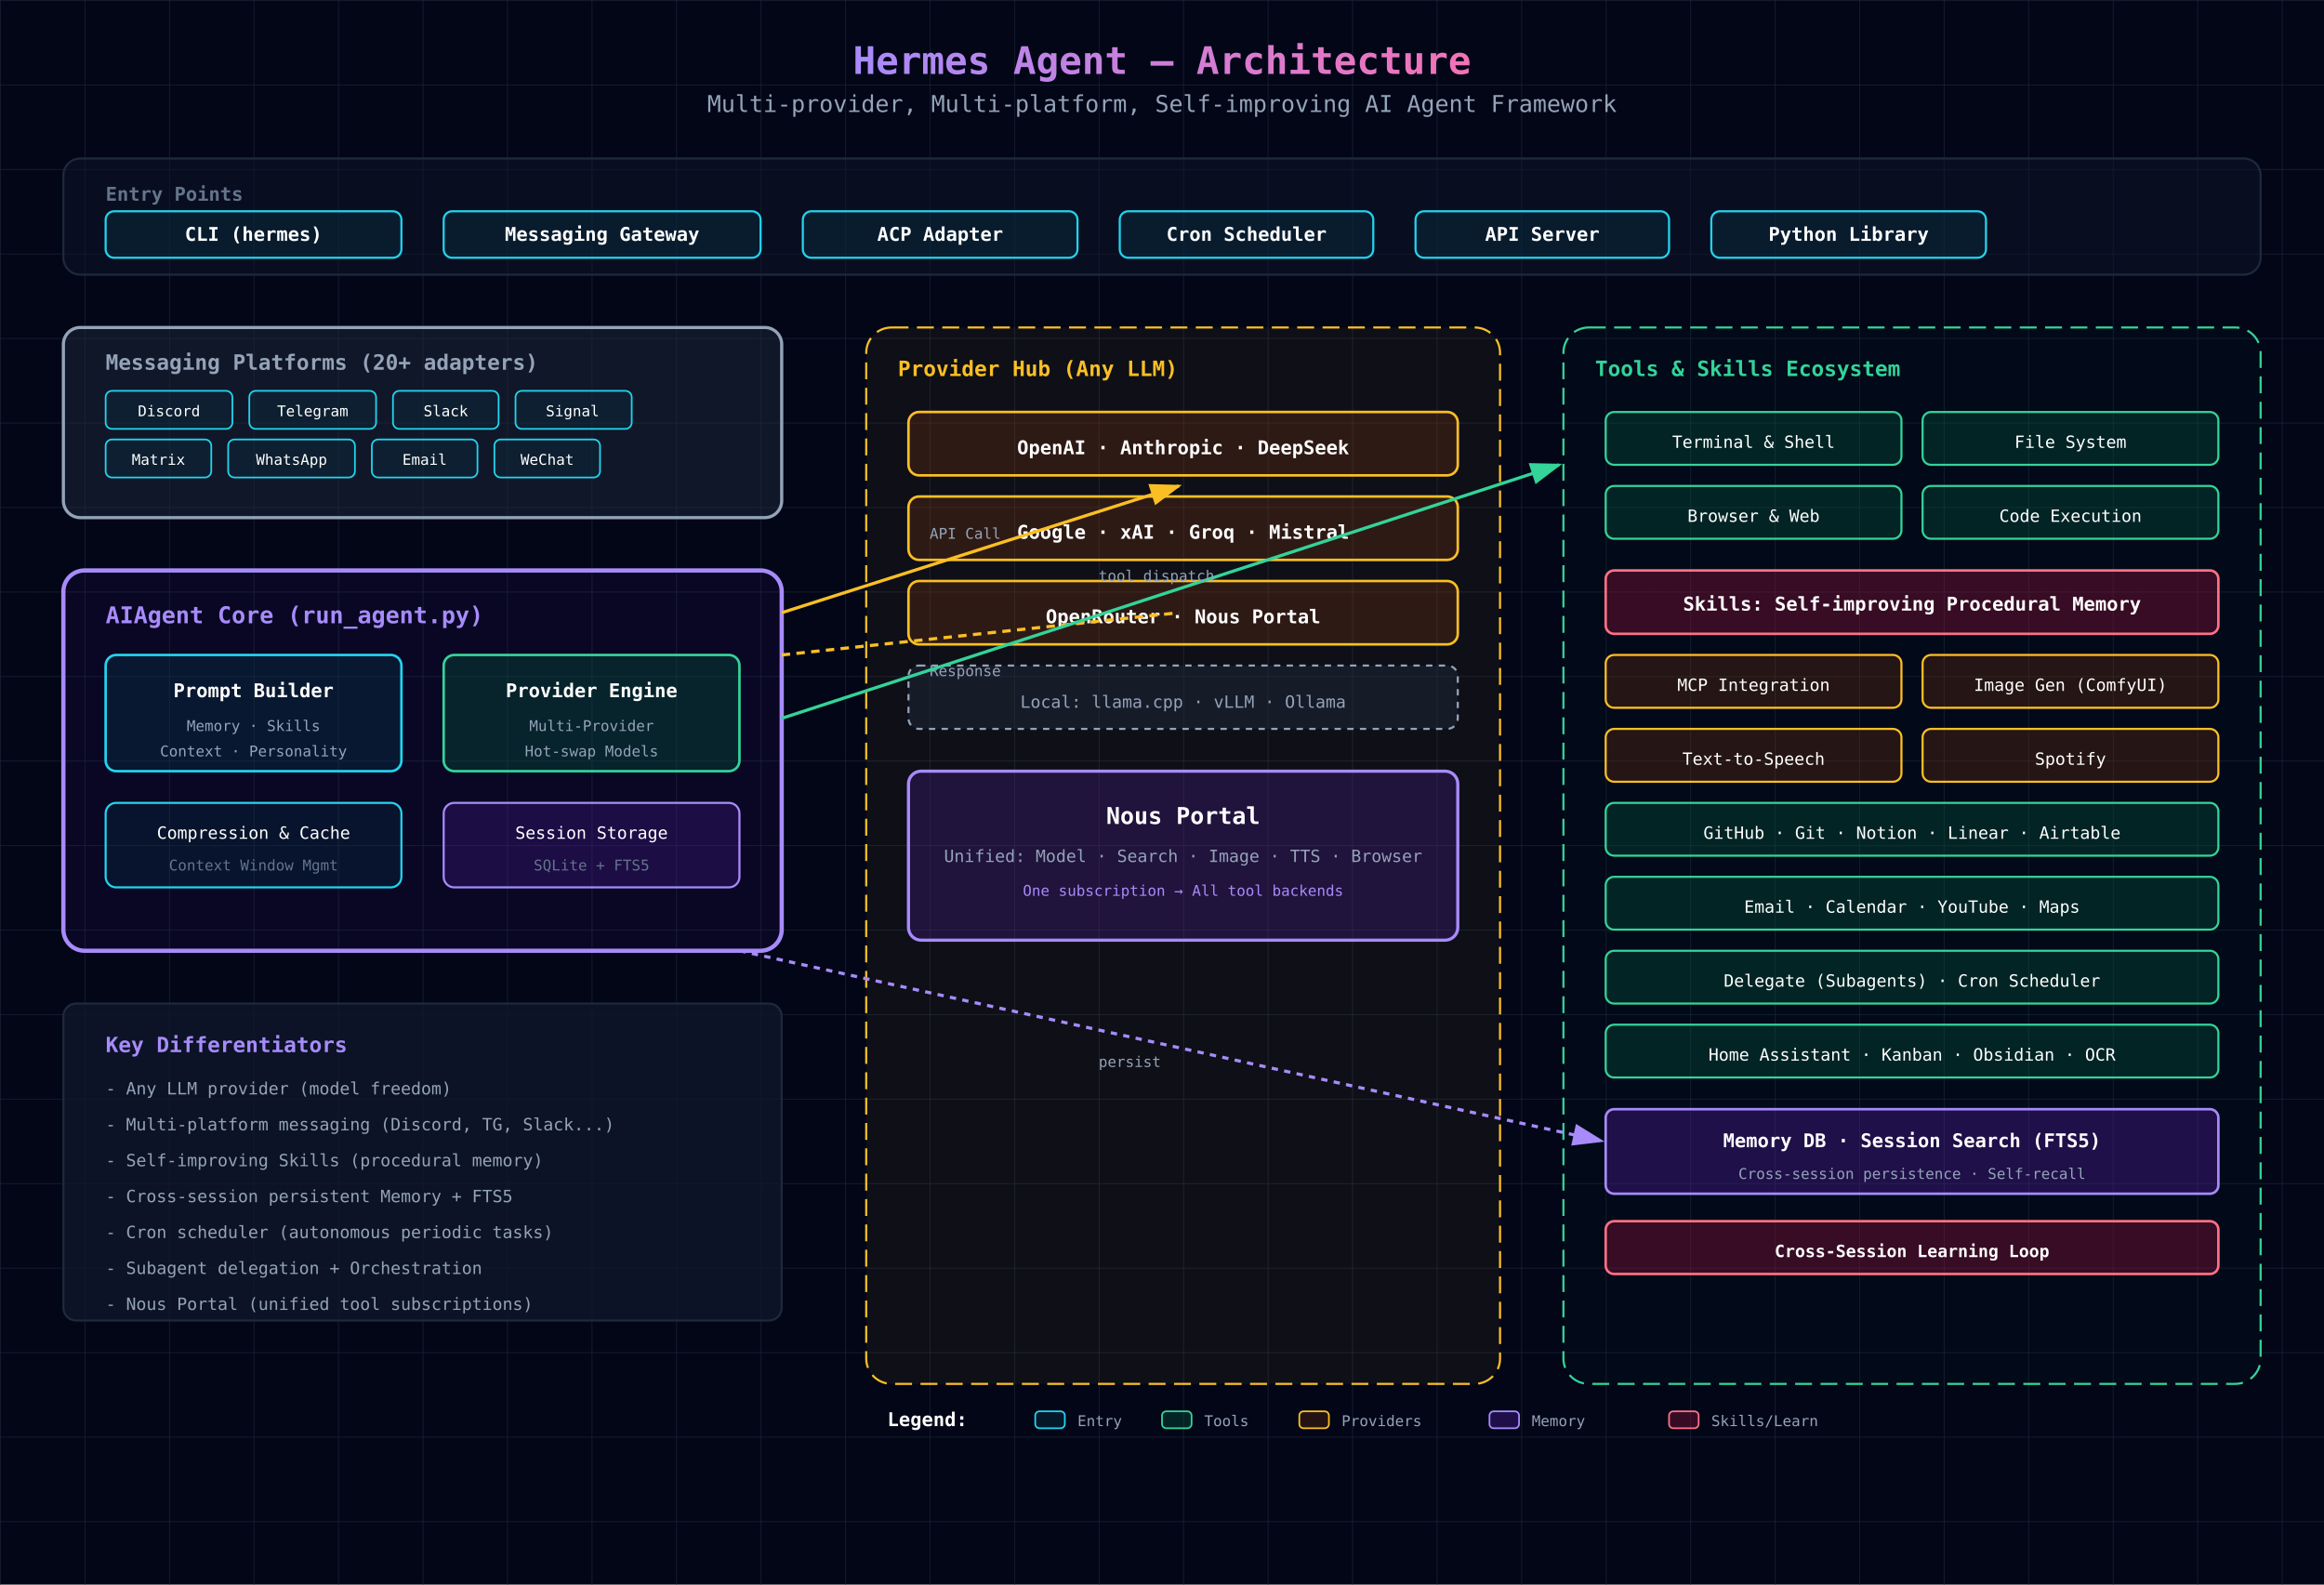
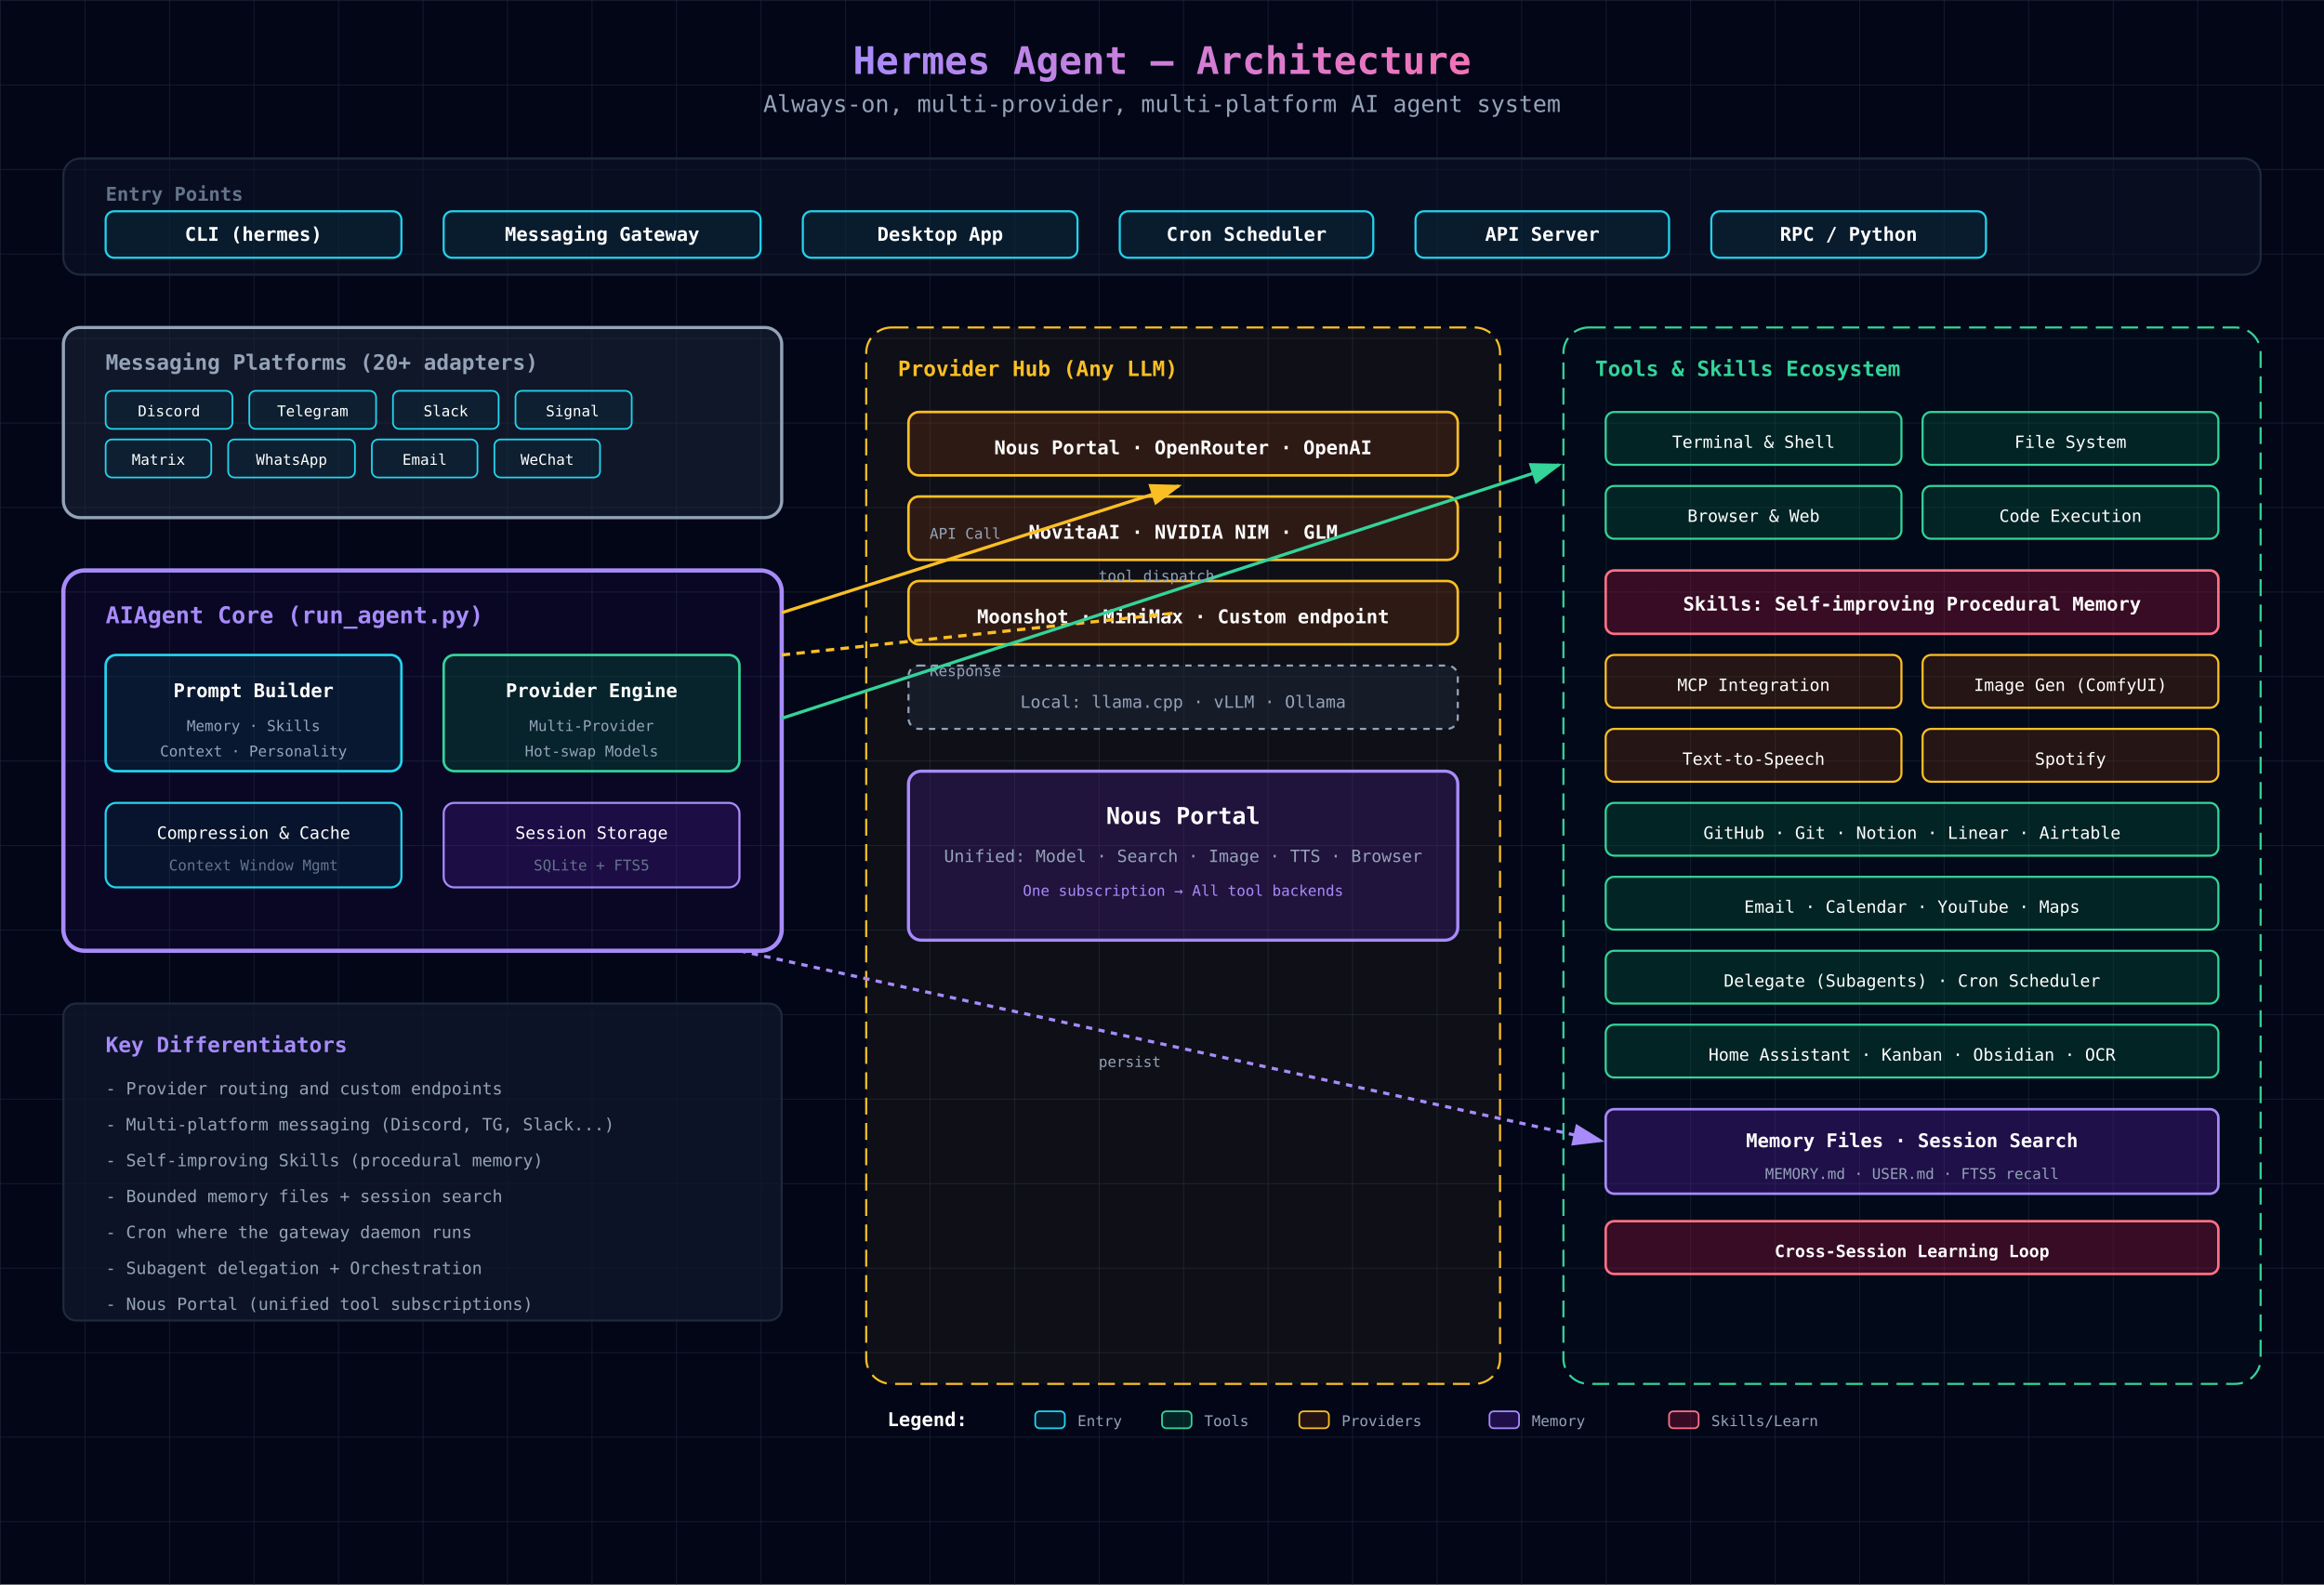
<svg xmlns="http://www.w3.org/2000/svg" viewBox="0 0 1100 750">
  <defs>
    <marker id="ah-cyan" markerWidth="10" markerHeight="7" refX="9" refY="3.5" orient="auto">
      <polygon points="0 0, 10 3.5, 0 7" fill="#22d3ee" />
    </marker>
    <marker id="ah-emerald" markerWidth="10" markerHeight="7" refX="9" refY="3.5" orient="auto">
      <polygon points="0 0, 10 3.5, 0 7" fill="#34d399" />
    </marker>
    <marker id="ah-violet" markerWidth="10" markerHeight="7" refX="9" refY="3.5" orient="auto">
      <polygon points="0 0, 10 3.5, 0 7" fill="#a78bfa" />
    </marker>
    <marker id="ah-amber" markerWidth="10" markerHeight="7" refX="9" refY="3.5" orient="auto">
      <polygon points="0 0, 10 3.5, 0 7" fill="#fbbf24" />
    </marker>
    <marker id="ah-rose" markerWidth="10" markerHeight="7" refX="9" refY="3.5" orient="auto">
      <polygon points="0 0, 10 3.5, 0 7" fill="#fb7185" />
    </marker>
    <pattern id="grid" width="40" height="40" patternUnits="userSpaceOnUse">
      <path d="M 40 0 L 0 0 0 40" fill="none" stroke="#1e293b" stroke-width="0.5" />
    </pattern>
    <linearGradient id="hermes-grad" x1="0" y1="0" x2="1" y2="0">
      <stop offset="0%" stop-color="#a78bfa" />
      <stop offset="100%" stop-color="#f472b6" />
    </linearGradient>
  </defs>
  <rect width="100%" height="100%" fill="#020617" />
  <rect width="100%" height="100%" fill="url(#grid)" />
  <text x="550" y="35" fill="url(#hermes-grad)" font-family="monospace" font-size="18" font-weight="700" text-anchor="middle">Hermes Agent — Architecture</text>
-   <text x="550" y="53" fill="#94a3b8" font-family="monospace" font-size="11" text-anchor="middle">Multi-provider, Multi-platform, Self-improving AI Agent Framework</text>
+   <text x="550" y="53" fill="#94a3b8" font-family="monospace" font-size="11" text-anchor="middle">Always-on, multi-provider, multi-platform AI agent system</text>
  <rect x="30" y="75" width="1040" height="55" rx="8" fill="rgba(15,23,42,0.5)" stroke="#1e293b" stroke-width="1" />
  <text x="50" y="95" fill="#64748b" font-family="monospace" font-size="9" font-weight="600">Entry Points</text>
  <rect x="50" y="100" width="140" height="22" rx="4" fill="rgba(8,51,68,0.4)" stroke="#22d3ee" stroke-width="1" />
  <text x="120" y="114" fill="white" font-family="monospace" font-size="9" font-weight="600" text-anchor="middle">CLI (hermes)</text>
  <rect x="210" y="100" width="150" height="22" rx="4" fill="rgba(8,51,68,0.4)" stroke="#22d3ee" stroke-width="1" />
  <text x="285" y="114" fill="white" font-family="monospace" font-size="9" font-weight="600" text-anchor="middle">Messaging Gateway</text>
  <rect x="380" y="100" width="130" height="22" rx="4" fill="rgba(8,51,68,0.4)" stroke="#22d3ee" stroke-width="1" />
-   <text x="445" y="114" fill="white" font-family="monospace" font-size="9" font-weight="600" text-anchor="middle">ACP Adapter</text>
+   <text x="445" y="114" fill="white" font-family="monospace" font-size="9" font-weight="600" text-anchor="middle">Desktop App</text>
  <rect x="530" y="100" width="120" height="22" rx="4" fill="rgba(8,51,68,0.4)" stroke="#22d3ee" stroke-width="1" />
  <text x="590" y="114" fill="white" font-family="monospace" font-size="9" font-weight="600" text-anchor="middle">Cron Scheduler</text>
  <rect x="670" y="100" width="120" height="22" rx="4" fill="rgba(8,51,68,0.4)" stroke="#22d3ee" stroke-width="1" />
  <text x="730" y="114" fill="white" font-family="monospace" font-size="9" font-weight="600" text-anchor="middle">API Server</text>
  <rect x="810" y="100" width="130" height="22" rx="4" fill="rgba(8,51,68,0.4)" stroke="#22d3ee" stroke-width="1" />
-   <text x="875" y="114" fill="white" font-family="monospace" font-size="9" font-weight="600" text-anchor="middle">Python Library</text>
+   <text x="875" y="114" fill="white" font-family="monospace" font-size="9" font-weight="600" text-anchor="middle">RPC / Python</text>
  <rect x="30" y="155" width="340" height="90" rx="8" fill="rgba(30,41,59,0.5)" stroke="#94a3b8" stroke-width="1.5" />
  <text x="50" y="175" fill="#94a3b8" font-family="monospace" font-size="10" font-weight="600">Messaging Platforms (20+ adapters)</text>
  <rect x="50" y="185" width="60" height="18" rx="3" fill="rgba(8,51,68,0.3)" stroke="#22d3ee" stroke-width="0.8" />
  <text x="80" y="197" fill="white" font-family="monospace" font-size="7" text-anchor="middle">Discord</text>
  <rect x="118" y="185" width="60" height="18" rx="3" fill="rgba(8,51,68,0.3)" stroke="#22d3ee" stroke-width="0.8" />
  <text x="148" y="197" fill="white" font-family="monospace" font-size="7" text-anchor="middle">Telegram</text>
  <rect x="186" y="185" width="50" height="18" rx="3" fill="rgba(8,51,68,0.3)" stroke="#22d3ee" stroke-width="0.8" />
  <text x="211" y="197" fill="white" font-family="monospace" font-size="7" text-anchor="middle">Slack</text>
  <rect x="244" y="185" width="55" height="18" rx="3" fill="rgba(8,51,68,0.3)" stroke="#22d3ee" stroke-width="0.8" />
  <text x="271" y="197" fill="white" font-family="monospace" font-size="7" text-anchor="middle">Signal</text>
  <rect x="50" y="208" width="50" height="18" rx="3" fill="rgba(8,51,68,0.3)" stroke="#22d3ee" stroke-width="0.8" />
  <text x="75" y="220" fill="white" font-family="monospace" font-size="7" text-anchor="middle">Matrix</text>
  <rect x="108" y="208" width="60" height="18" rx="3" fill="rgba(8,51,68,0.3)" stroke="#22d3ee" stroke-width="0.8" />
  <text x="138" y="220" fill="white" font-family="monospace" font-size="7" text-anchor="middle">WhatsApp</text>
  <rect x="176" y="208" width="50" height="18" rx="3" fill="rgba(8,51,68,0.3)" stroke="#22d3ee" stroke-width="0.8" />
  <text x="201" y="220" fill="white" font-family="monospace" font-size="7" text-anchor="middle">Email</text>
  <rect x="234" y="208" width="50" height="18" rx="3" fill="rgba(8,51,68,0.3)" stroke="#22d3ee" stroke-width="0.8" />
  <text x="259" y="220" fill="white" font-family="monospace" font-size="7" text-anchor="middle">WeChat</text>
  <rect x="30" y="270" width="340" height="180" rx="10" fill="rgba(76,29,149,0.1)" stroke="#a78bfa" stroke-width="2" />
  <text x="50" y="295" fill="#a78bfa" font-family="monospace" font-size="11" font-weight="700">AIAgent Core (run_agent.py)</text>
  <rect x="50" y="310" width="140" height="55" rx="5" fill="rgba(8,51,68,0.4)" stroke="#22d3ee" stroke-width="1.2" />
  <text x="120" y="330" fill="white" font-family="monospace" font-size="9" font-weight="600" text-anchor="middle">Prompt Builder</text>
  <text x="120" y="346" fill="#94a3b8" font-family="monospace" font-size="7" text-anchor="middle">Memory · Skills</text>
  <text x="120" y="358" fill="#94a3b8" font-family="monospace" font-size="7" text-anchor="middle">Context · Personality</text>
  <rect x="210" y="310" width="140" height="55" rx="5" fill="rgba(6,78,59,0.4)" stroke="#34d399" stroke-width="1.2" />
  <text x="280" y="330" fill="white" font-family="monospace" font-size="9" font-weight="600" text-anchor="middle">Provider Engine</text>
  <text x="280" y="346" fill="#94a3b8" font-family="monospace" font-size="7" text-anchor="middle">Multi-Provider</text>
  <text x="280" y="358" fill="#94a3b8" font-family="monospace" font-size="7" text-anchor="middle">Hot-swap Models</text>
  <rect x="50" y="380" width="140" height="40" rx="5" fill="rgba(8,51,68,0.3)" stroke="#22d3ee" stroke-width="1" />
  <text x="120" y="397" fill="white" font-family="monospace" font-size="8" text-anchor="middle">Compression &amp; Cache</text>
  <text x="120" y="412" fill="#64748b" font-family="monospace" font-size="7" text-anchor="middle">Context Window Mgmt</text>
  <rect x="210" y="380" width="140" height="40" rx="5" fill="rgba(76,29,149,0.3)" stroke="#a78bfa" stroke-width="1" />
  <text x="280" y="397" fill="white" font-family="monospace" font-size="8" text-anchor="middle">Session Storage</text>
  <text x="280" y="412" fill="#64748b" font-family="monospace" font-size="7" text-anchor="middle">SQLite + FTS5</text>
  <rect x="410" y="155" width="300" height="500" rx="12" fill="rgba(251,191,36,0.05)" stroke="#fbbf24" stroke-width="1" stroke-dasharray="8,4" />
  <text x="425" y="178" fill="#fbbf24" font-family="monospace" font-size="10" font-weight="600">Provider Hub (Any LLM)</text>
  <rect x="430" y="195" width="260" height="30" rx="5" fill="rgba(120,53,15,0.3)" stroke="#fbbf24" stroke-width="1.2" />
-   <text x="560" y="215" fill="white" font-family="monospace" font-size="9" font-weight="600" text-anchor="middle">OpenAI · Anthropic · DeepSeek</text>
+   <text x="560" y="215" fill="white" font-family="monospace" font-size="9" font-weight="600" text-anchor="middle">Nous Portal · OpenRouter · OpenAI</text>
  <rect x="430" y="235" width="260" height="30" rx="5" fill="rgba(120,53,15,0.3)" stroke="#fbbf24" stroke-width="1.2" />
-   <text x="560" y="255" fill="white" font-family="monospace" font-size="9" font-weight="600" text-anchor="middle">Google · xAI · Groq · Mistral</text>
+   <text x="560" y="255" fill="white" font-family="monospace" font-size="9" font-weight="600" text-anchor="middle">NovitaAI · NVIDIA NIM · GLM</text>
  <rect x="430" y="275" width="260" height="30" rx="5" fill="rgba(120,53,15,0.3)" stroke="#fbbf24" stroke-width="1.2" />
-   <text x="560" y="295" fill="white" font-family="monospace" font-size="9" font-weight="600" text-anchor="middle">OpenRouter · Nous Portal</text>
+   <text x="560" y="295" fill="white" font-family="monospace" font-size="9" font-weight="600" text-anchor="middle">Moonshot · MiniMax · Custom endpoint</text>
  <rect x="430" y="315" width="260" height="30" rx="5" fill="rgba(30,41,59,0.5)" stroke="#94a3b8" stroke-width="1" stroke-dasharray="3,3" />
  <text x="560" y="335" fill="#94a3b8" font-family="monospace" font-size="8" text-anchor="middle">Local: llama.cpp · vLLM · Ollama</text>
  <rect x="430" y="365" width="260" height="80" rx="6" fill="rgba(76,29,149,0.3)" stroke="#a78bfa" stroke-width="1.5" />
  <text x="560" y="390" fill="white" font-family="monospace" font-size="11" font-weight="600" text-anchor="middle">Nous Portal</text>
  <text x="560" y="408" fill="#94a3b8" font-family="monospace" font-size="8" text-anchor="middle">Unified: Model · Search · Image · TTS · Browser</text>
  <text x="560" y="424" fill="#a78bfa" font-family="monospace" font-size="7" text-anchor="middle">One subscription → All tool backends</text>
  <rect x="740" y="155" width="330" height="500" rx="12" fill="rgba(6,78,59,0.05)" stroke="#34d399" stroke-width="1" stroke-dasharray="8,4" />
  <text x="755" y="178" fill="#34d399" font-family="monospace" font-size="10" font-weight="600">Tools &amp; Skills Ecosystem</text>
  <rect x="760" y="195" width="140" height="25" rx="4" fill="rgba(6,78,59,0.4)" stroke="#34d399" stroke-width="1" />
  <text x="830" y="212" fill="white" font-family="monospace" font-size="8" text-anchor="middle">Terminal &amp; Shell</text>
  <rect x="910" y="195" width="140" height="25" rx="4" fill="rgba(6,78,59,0.4)" stroke="#34d399" stroke-width="1" />
  <text x="980" y="212" fill="white" font-family="monospace" font-size="8" text-anchor="middle">File System</text>
  <rect x="760" y="230" width="140" height="25" rx="4" fill="rgba(6,78,59,0.4)" stroke="#34d399" stroke-width="1" />
  <text x="830" y="247" fill="white" font-family="monospace" font-size="8" text-anchor="middle">Browser &amp; Web</text>
  <rect x="910" y="230" width="140" height="25" rx="4" fill="rgba(6,78,59,0.4)" stroke="#34d399" stroke-width="1" />
  <text x="980" y="247" fill="white" font-family="monospace" font-size="8" text-anchor="middle">Code Execution</text>
  <rect x="760" y="270" width="290" height="30" rx="4" fill="rgba(136,19,55,0.4)" stroke="#fb7185" stroke-width="1.2" />
  <text x="905" y="289" fill="white" font-family="monospace" font-size="9" font-weight="600" text-anchor="middle">Skills: Self-improving Procedural Memory</text>
  <rect x="760" y="310" width="140" height="25" rx="4" fill="rgba(120,53,15,0.3)" stroke="#fbbf24" stroke-width="1" />
  <text x="830" y="327" fill="white" font-family="monospace" font-size="8" text-anchor="middle">MCP Integration</text>
  <rect x="910" y="310" width="140" height="25" rx="4" fill="rgba(120,53,15,0.3)" stroke="#fbbf24" stroke-width="1" />
  <text x="980" y="327" fill="white" font-family="monospace" font-size="8" text-anchor="middle">Image Gen (ComfyUI)</text>
  <rect x="760" y="345" width="140" height="25" rx="4" fill="rgba(120,53,15,0.3)" stroke="#fbbf24" stroke-width="1" />
  <text x="830" y="362" fill="white" font-family="monospace" font-size="8" text-anchor="middle">Text-to-Speech</text>
  <rect x="910" y="345" width="140" height="25" rx="4" fill="rgba(120,53,15,0.3)" stroke="#fbbf24" stroke-width="1" />
  <text x="980" y="362" fill="white" font-family="monospace" font-size="8" text-anchor="middle">Spotify</text>
  <rect x="760" y="380" width="290" height="25" rx="4" fill="rgba(6,78,59,0.4)" stroke="#34d399" stroke-width="1" />
  <text x="905" y="397" fill="white" font-family="monospace" font-size="8" text-anchor="middle">GitHub · Git · Notion · Linear · Airtable</text>
  <rect x="760" y="415" width="290" height="25" rx="4" fill="rgba(6,78,59,0.4)" stroke="#34d399" stroke-width="1" />
  <text x="905" y="432" fill="white" font-family="monospace" font-size="8" text-anchor="middle">Email · Calendar · YouTube · Maps</text>
  <rect x="760" y="450" width="290" height="25" rx="4" fill="rgba(6,78,59,0.4)" stroke="#34d399" stroke-width="1" />
  <text x="905" y="467" fill="white" font-family="monospace" font-size="8" text-anchor="middle">Delegate (Subagents) · Cron Scheduler</text>
  <rect x="760" y="485" width="290" height="25" rx="4" fill="rgba(6,78,59,0.4)" stroke="#34d399" stroke-width="1" />
  <text x="905" y="502" fill="white" font-family="monospace" font-size="8" text-anchor="middle">Home Assistant · Kanban · Obsidian · OCR</text>
  <rect x="760" y="525" width="290" height="40" rx="4" fill="rgba(76,29,149,0.4)" stroke="#a78bfa" stroke-width="1.2" />
-   <text x="905" y="543" fill="white" font-family="monospace" font-size="9" font-weight="600" text-anchor="middle">Memory DB · Session Search (FTS5)</text>
-   <text x="905" y="558" fill="#94a3b8" font-family="monospace" font-size="7" text-anchor="middle">Cross-session persistence · Self-recall</text>
+   <text x="905" y="543" fill="white" font-family="monospace" font-size="9" font-weight="600" text-anchor="middle">Memory Files · Session Search</text>
+   <text x="905" y="558" fill="#94a3b8" font-family="monospace" font-size="7" text-anchor="middle">MEMORY.md · USER.md · FTS5 recall</text>
  <rect x="760" y="578" width="290" height="25" rx="4" fill="rgba(136,19,55,0.4)" stroke="#fb7185" stroke-width="1.2" />
  <text x="905" y="595" fill="white" font-family="monospace" font-size="8" font-weight="600" text-anchor="middle">Cross-Session Learning Loop</text>
  <line x1="370" y1="290" x2="558" y2="230" stroke="#fbbf24" stroke-width="1.5" marker-end="url(#ah-amber)" />
  <text x="440" y="255" fill="#94a3b8" font-family="monospace" font-size="7">API Call</text>
  <line x1="370" y1="310" x2="558" y2="290" stroke="#fbbf24" stroke-width="1.5" stroke-dasharray="4,3" />
  <text x="440" y="320" fill="#94a3b8" font-family="monospace" font-size="7">Response</text>
  <line x1="370" y1="340" x2="738" y2="220" stroke="#34d399" stroke-width="1.5" marker-end="url(#ah-emerald)" />
  <text x="520" y="275" fill="#94a3b8" font-family="monospace" font-size="7">tool dispatch</text>
  <line x1="350" y1="450" x2="758" y2="540" stroke="#a78bfa" stroke-width="1.5" stroke-dasharray="3,3" marker-end="url(#ah-violet)" />
  <text x="520" y="505" fill="#94a3b8" font-family="monospace" font-size="7">persist</text>
  <rect x="30" y="475" width="340" height="150" rx="6" fill="rgba(15,23,42,0.8)" stroke="#1e293b" stroke-width="1" />
  <text x="50" y="498" fill="#a78bfa" font-family="monospace" font-size="10" font-weight="600">Key Differentiators</text>
-   <text x="50" y="518" fill="#94a3b8" font-family="monospace" font-size="8">- Any LLM provider (model freedom)</text>
+   <text x="50" y="518" fill="#94a3b8" font-family="monospace" font-size="8">- Provider routing and custom endpoints</text>
  <text x="50" y="535" fill="#94a3b8" font-family="monospace" font-size="8">- Multi-platform messaging (Discord, TG, Slack...)</text>
  <text x="50" y="552" fill="#94a3b8" font-family="monospace" font-size="8">- Self-improving Skills (procedural memory)</text>
-   <text x="50" y="569" fill="#94a3b8" font-family="monospace" font-size="8">- Cross-session persistent Memory + FTS5</text>
-   <text x="50" y="586" fill="#94a3b8" font-family="monospace" font-size="8">- Cron scheduler (autonomous periodic tasks)</text>
+   <text x="50" y="569" fill="#94a3b8" font-family="monospace" font-size="8">- Bounded memory files + session search</text>
+   <text x="50" y="586" fill="#94a3b8" font-family="monospace" font-size="8">- Cron where the gateway daemon runs</text>
  <text x="50" y="603" fill="#94a3b8" font-family="monospace" font-size="8">- Subagent delegation + Orchestration</text>
  <text x="50" y="620" fill="#94a3b8" font-family="monospace" font-size="8">- Nous Portal (unified tool subscriptions)</text>
  <text x="420" y="675" fill="white" font-family="monospace" font-size="9" font-weight="600">Legend:</text>
  <rect x="490" y="668" width="14" height="8" rx="2" fill="rgba(8,51,68,0.4)" stroke="#22d3ee" stroke-width="0.8" />
  <text x="510" y="675" fill="#94a3b8" font-family="monospace" font-size="7">Entry</text>
  <rect x="550" y="668" width="14" height="8" rx="2" fill="rgba(6,78,59,0.4)" stroke="#34d399" stroke-width="0.8" />
  <text x="570" y="675" fill="#94a3b8" font-family="monospace" font-size="7">Tools</text>
  <rect x="615" y="668" width="14" height="8" rx="2" fill="rgba(120,53,15,0.3)" stroke="#fbbf24" stroke-width="0.8" />
  <text x="635" y="675" fill="#94a3b8" font-family="monospace" font-size="7">Providers</text>
  <rect x="705" y="668" width="14" height="8" rx="2" fill="rgba(76,29,149,0.4)" stroke="#a78bfa" stroke-width="0.8" />
  <text x="725" y="675" fill="#94a3b8" font-family="monospace" font-size="7">Memory</text>
  <rect x="790" y="668" width="14" height="8" rx="2" fill="rgba(136,19,55,0.4)" stroke="#fb7185" stroke-width="0.8" />
  <text x="810" y="675" fill="#94a3b8" font-family="monospace" font-size="7">Skills/Learn</text>
</svg>
